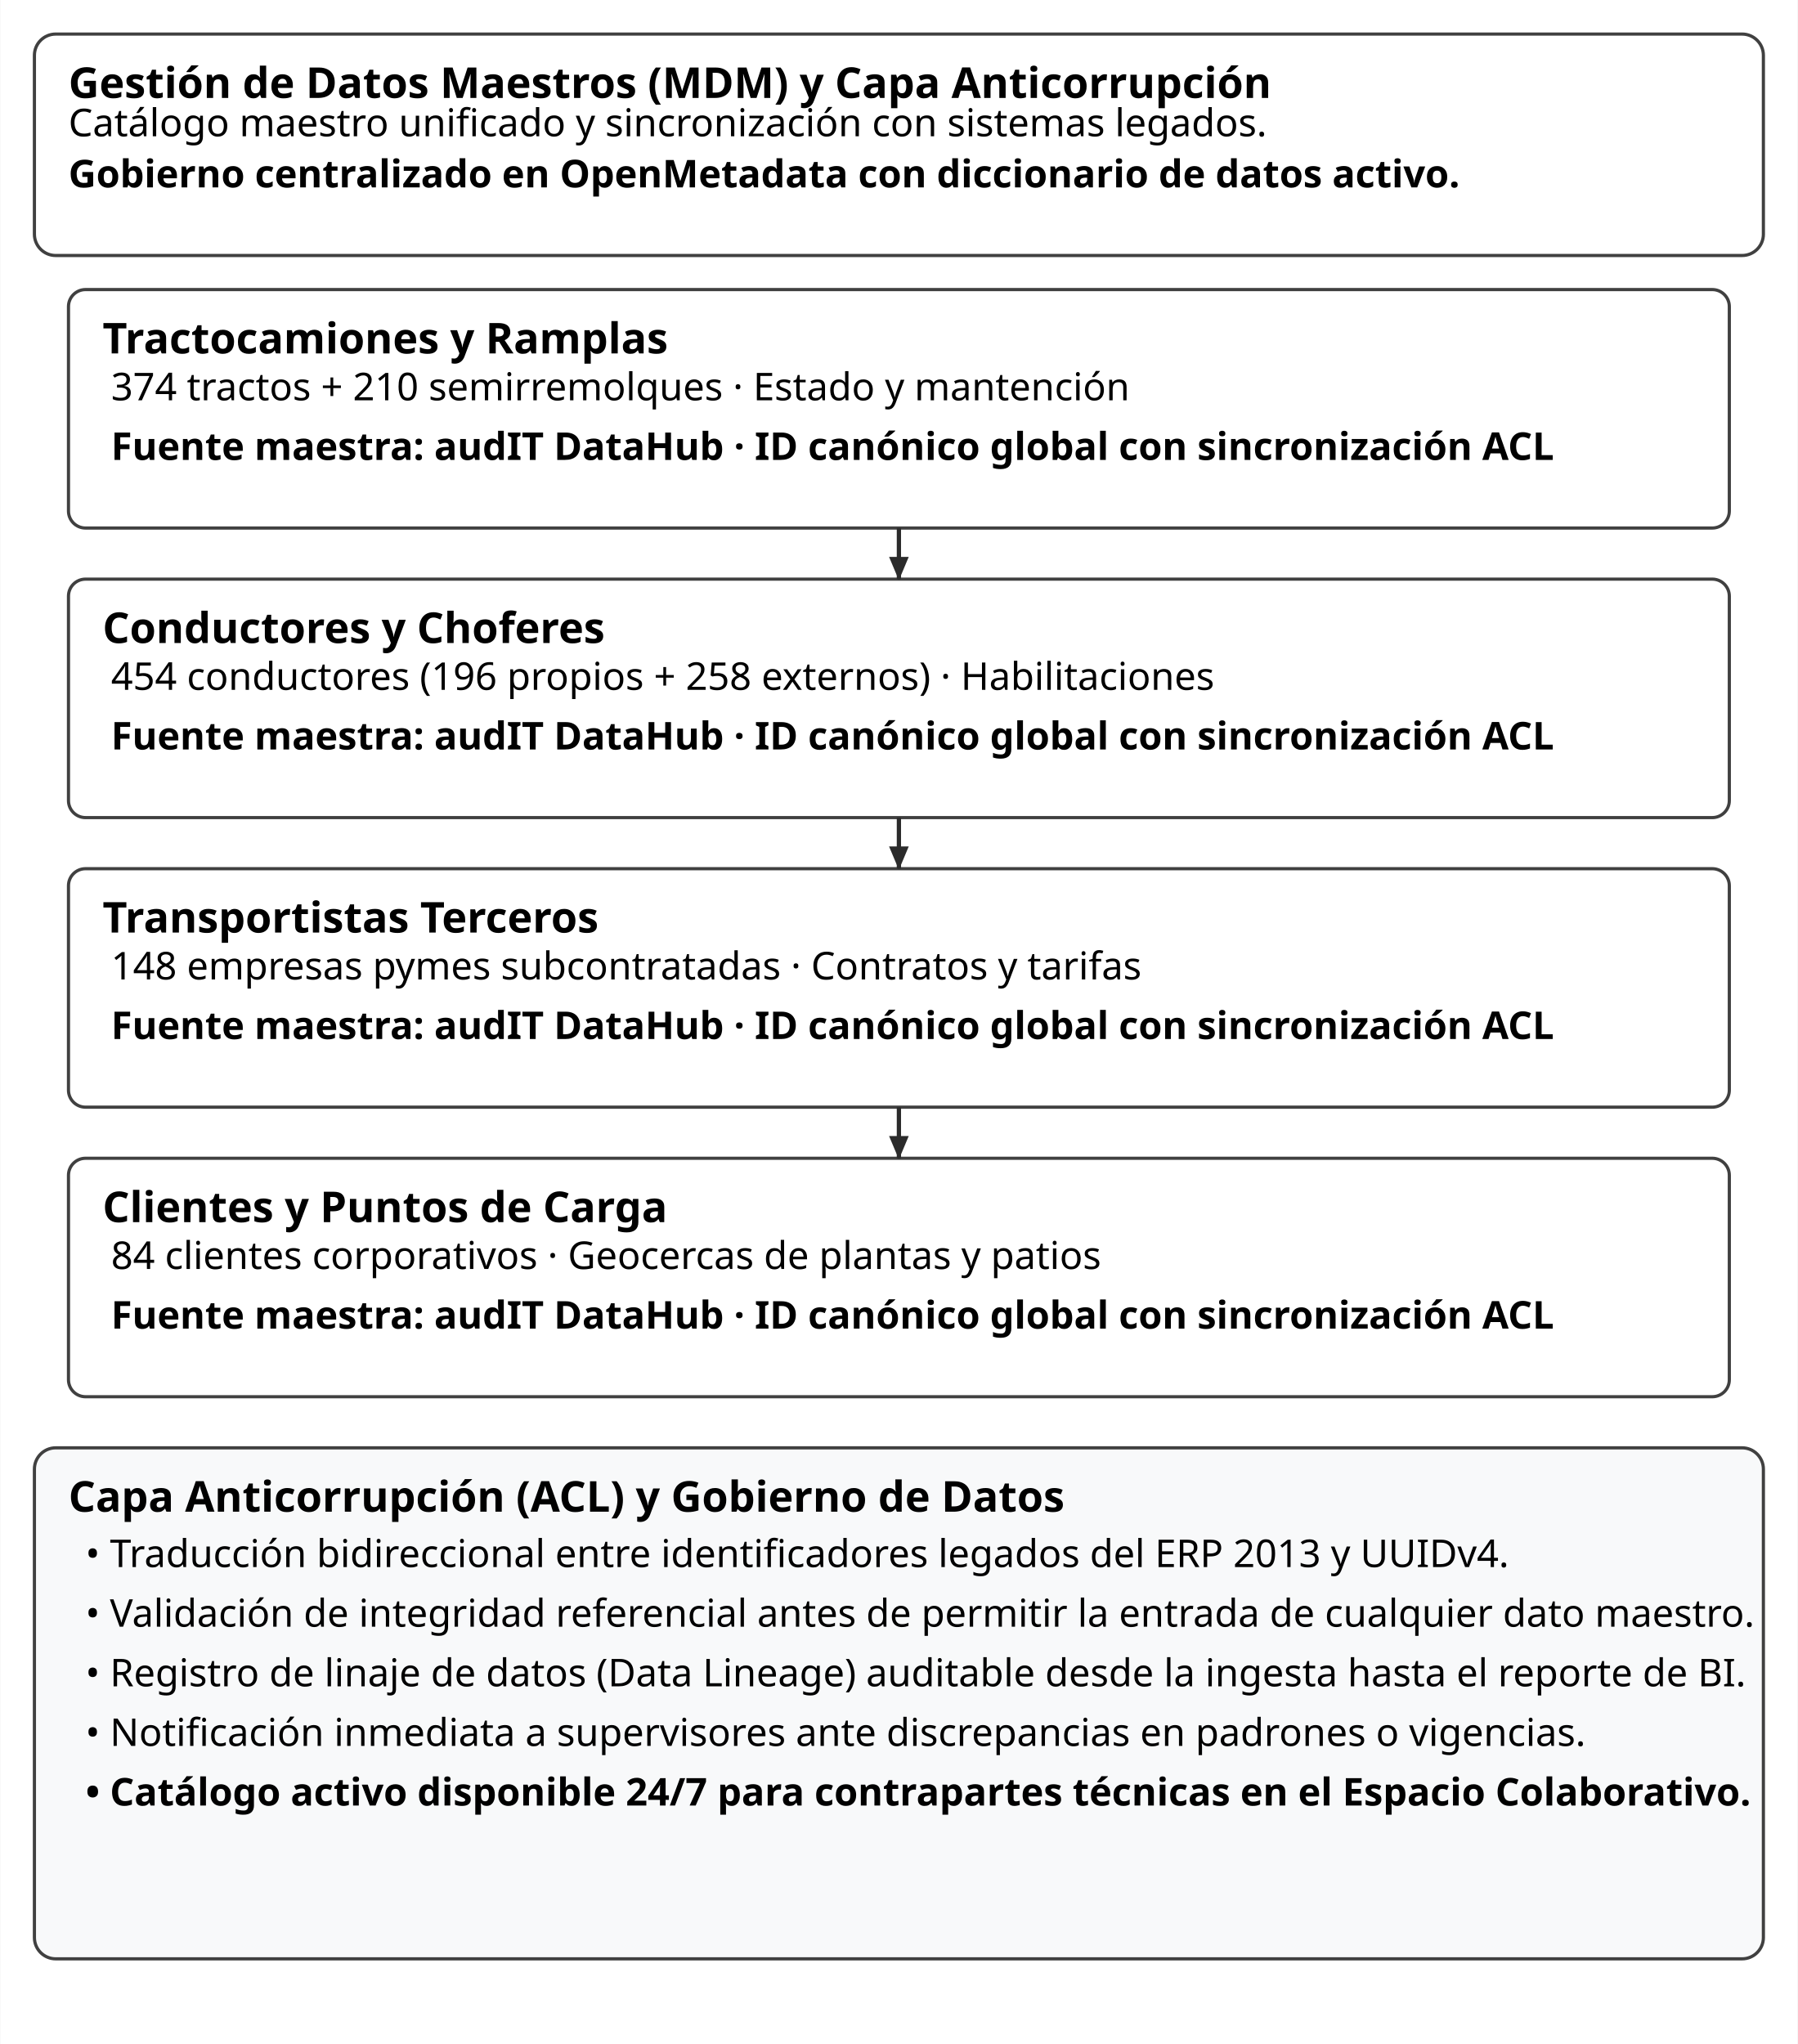
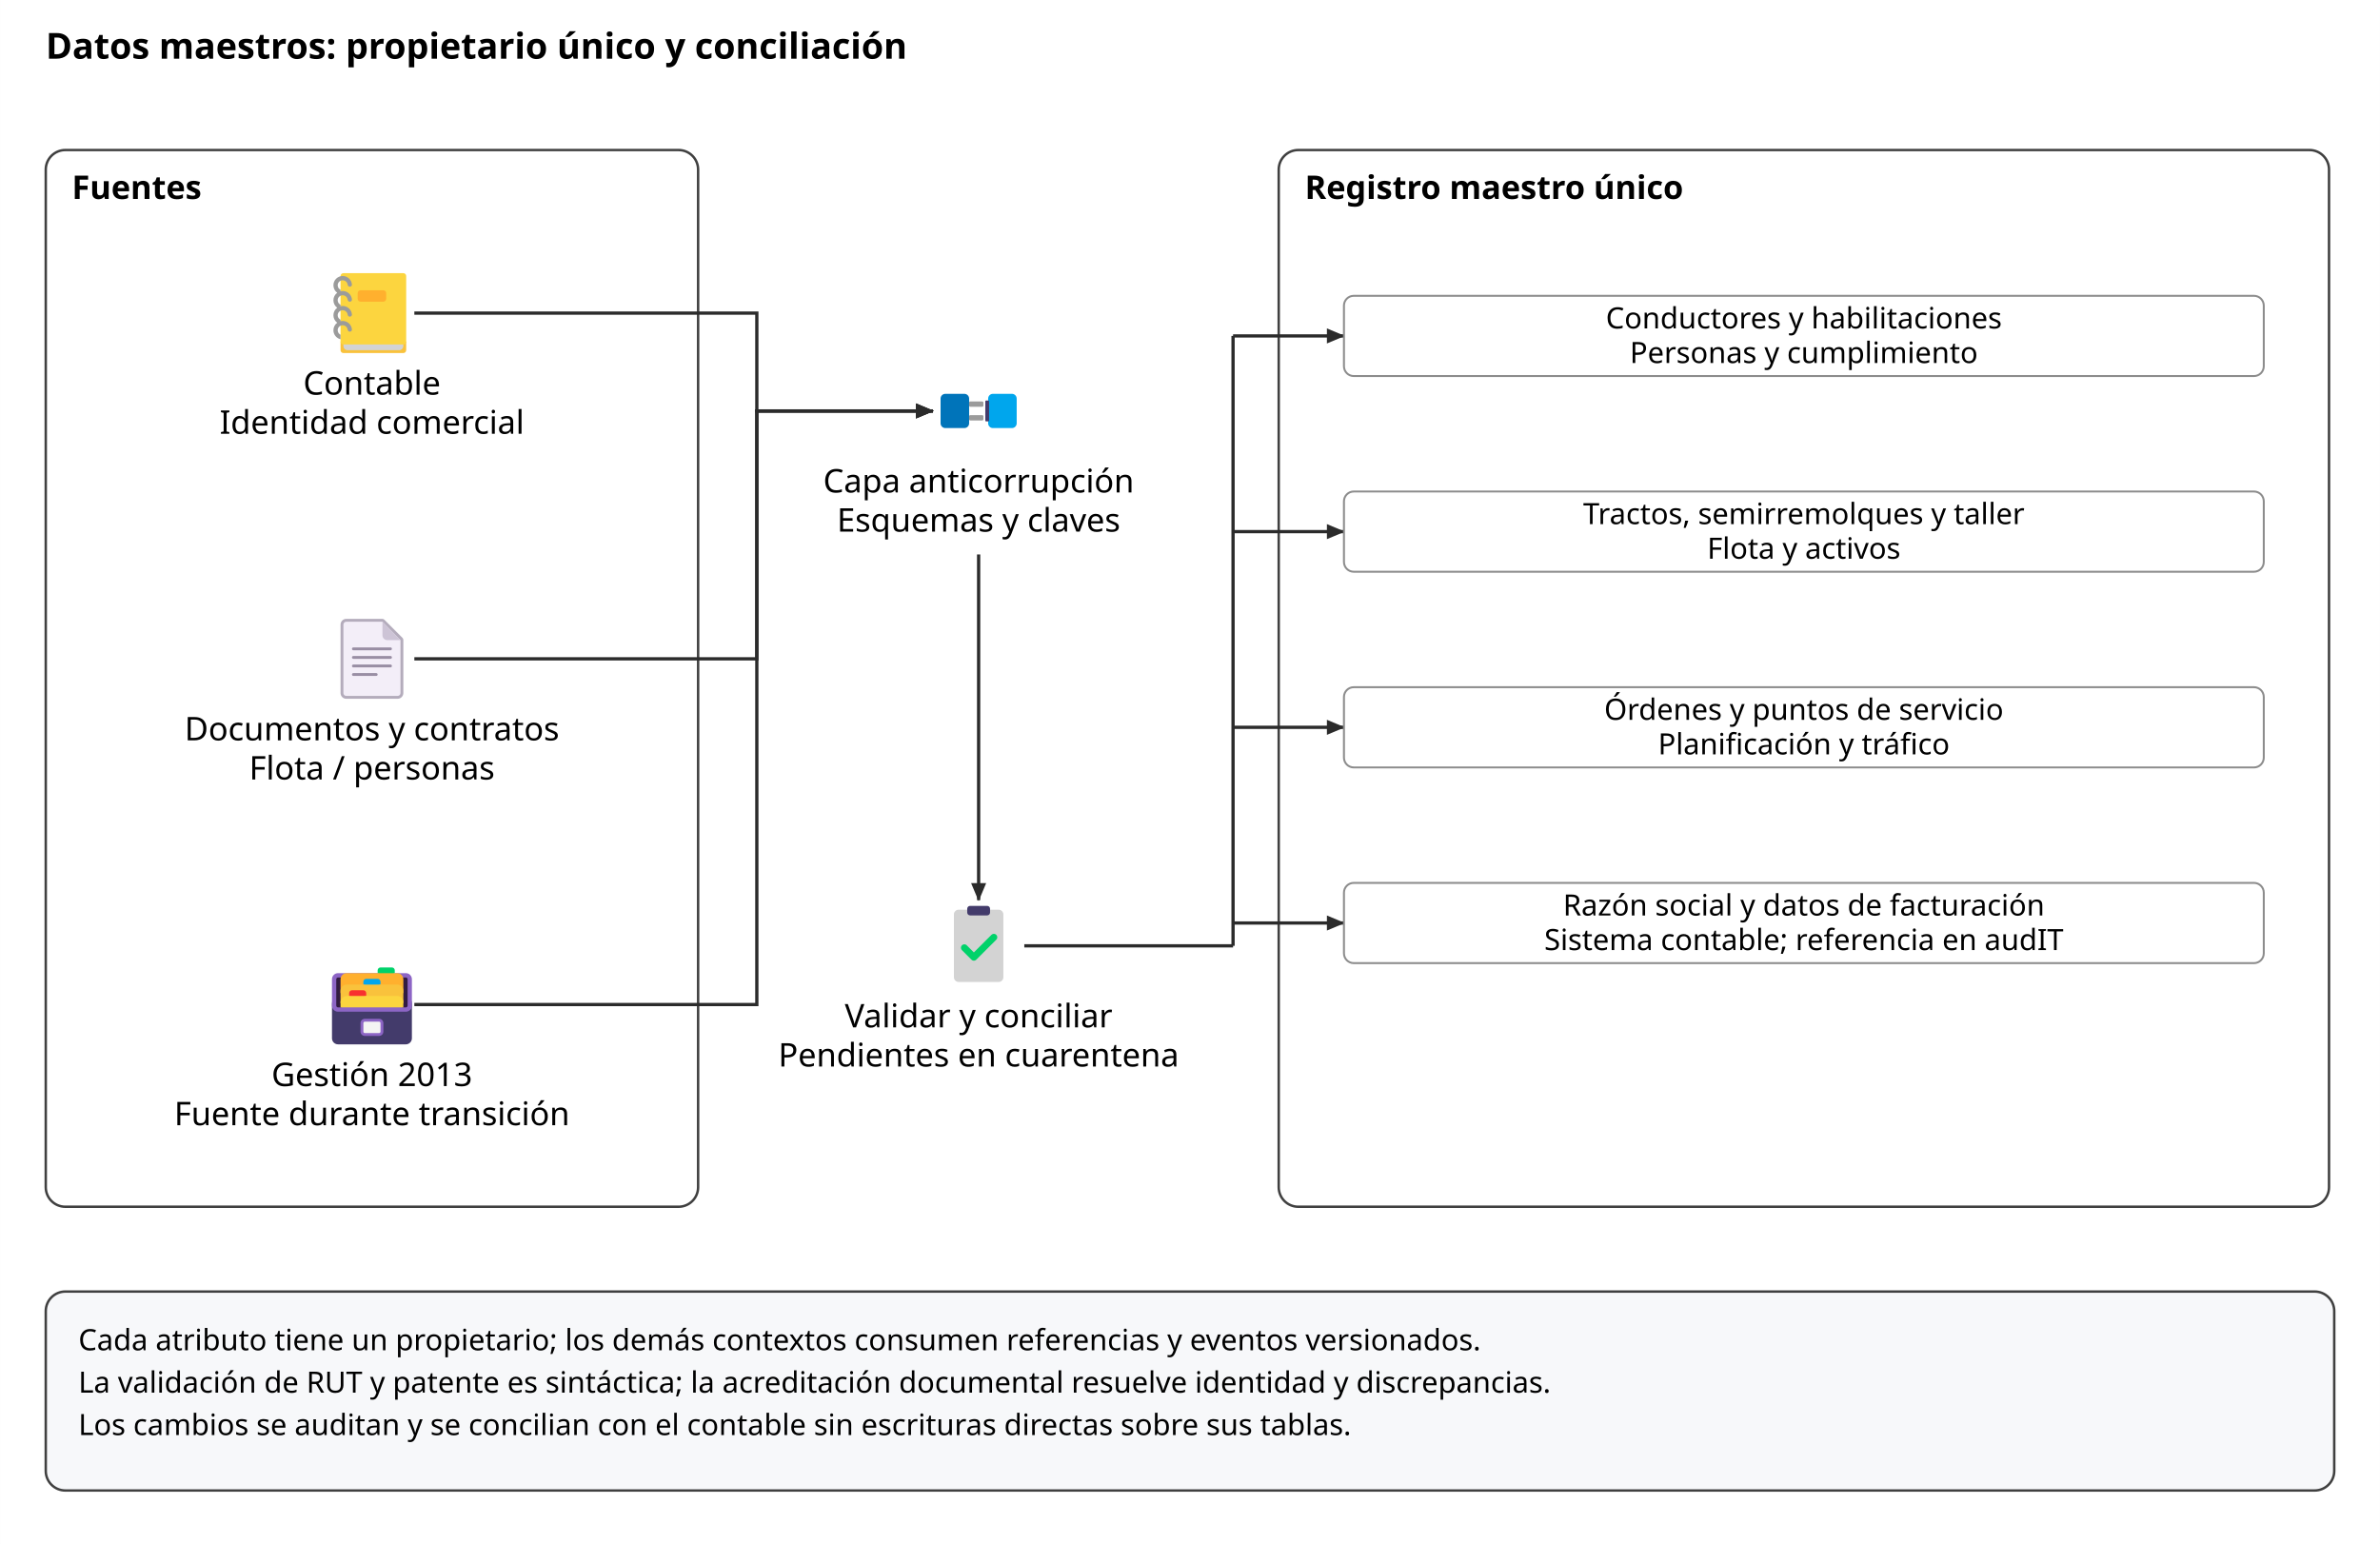
- <svg xmlns="http://www.w3.org/2000/svg" width="148.9mm" height="169.3mm" viewBox="0 0 422 480">
+ <svg xmlns="http://www.w3.org/2000/svg" width="257.4mm" height="167.0mm" viewBox="0 0 729.6 473.4">
  <defs>
    <marker id="fin-n" viewBox="0 0 10 10" refX="9.5" refY="5" markerWidth="5.5" markerHeight="5.5" markerUnits="userSpaceOnUse" orient="auto">
      <path d="M0,0.8 L10,5 L0,9.2 z" fill="#2B2B2B" />
    </marker>
    <marker id="ini-n" viewBox="0 0 10 10" refX="0.5" refY="5" markerWidth="5.5" markerHeight="5.5" markerUnits="userSpaceOnUse" orient="auto">
      <path d="M10,0.8 L0,5 L10,9.2 z" fill="#2B2B2B" />
    </marker>
    <marker id="fin-r" viewBox="0 0 10 10" refX="9.5" refY="5" markerWidth="5.5" markerHeight="5.5" markerUnits="userSpaceOnUse" orient="auto">
      <path d="M0,0.8 L10,5 L0,9.2 z" fill="#C0392B" />
    </marker>
    <marker id="ini-r" viewBox="0 0 10 10" refX="0.5" refY="5" markerWidth="5.5" markerHeight="5.5" markerUnits="userSpaceOnUse" orient="auto">
      <path d="M10,0.8 L0,5 L10,9.2 z" fill="#C0392B" />
    </marker>
+     <symbol id="ic-flu-contable" viewBox="0 0 32 32" fill="none">
+       <path d="M5 26H28V29C28 29.552 27.552 30 27 30H6C5.448 30 5 29.552 5 29V26Z" fill="#F9C23C" />
+       <path d="M6 26H27V27.5C27 28.328 26.328 29 25.5 29H7.5C6.672 29 6 28.328 6 27.5V26Z" fill="#D3D3D3" />
+       <path d="M5 3C5 2.448 5.448 2 6 2H27C27.552 2 28 2.448 28 3V26C28 26.552 27.552 27 27 27H6C5.448 27 5 26.552 5 26V3Z" fill="#FCD53F" />
+       <path d="M11 9C11 8.448 11.448 8 12 8H20C20.552 8 21 8.448 21 9V11C21 11.552 20.552 12 20 12H12C11.448 12 11 11.552 11 11V9Z" fill="#FFB02E" />
+       <path d="M7.482 6C7.361 5.152 6.632 4.5 5.75 4.5C4.784 4.5 4 5.284 4 6.25C4 6.948 4.409 7.551 5 7.832V8.337C5.241 8.28 5.492 8.25 5.75 8.25C7.461 8.25 8.863 9.572 8.991 11.25H9C9 11.348 8.981 11.446 8.943 11.537C8.905 11.628 8.85 11.711 8.78 11.78C8.711 11.85 8.628 11.905 8.537 11.943C8.446 11.981 8.348 12 8.25 12C8.152 12 8.054 11.981 7.963 11.943C7.872 11.905 7.789 11.85 7.72 11.78C7.65 11.711 7.595 11.628 7.557 11.537C7.519 11.446 7.5 11.348 7.5 11.25H7.482C7.361 10.402 6.632 9.75 5.75 9.75C4.784 9.75 4 10.534 4 11.5C4 12.198 4.409 12.801 5 13.082V13.587C5.241 13.53 5.492 13.5 5.75 13.5C7.461 13.5 8.863 14.822 8.991 16.5H9C9 16.599 8.981 16.696 8.943 16.787C8.905 16.878 8.85 16.961 8.78 17.03C8.711 17.1 8.628 17.155 8.537 17.193C8.446 17.231 8.348 17.25 8.25 17.25C8.152 17.25 8.054 17.231 7.963 17.193C7.872 17.155 7.789 17.1 7.72 17.03C7.65 16.961 7.595 16.878 7.557 16.787C7.519 16.696 7.5 16.599 7.5 16.5H7.482C7.361 15.652 6.632 15 5.75 15C4.784 15 4 15.784 4 16.75C4 17.448 4.409 18.051 5 18.332V18.837C5.241 18.78 5.492 18.75 5.75 18.75C7.461 18.75 8.863 20.072 8.991 21.75H9C9 21.849 8.981 21.946 8.943 22.037C8.905 22.128 8.85 22.211 8.78 22.28C8.711 22.35 8.628 22.405 8.537 22.443C8.446 22.481 8.348 22.5 8.25 22.5C8.152 22.5 8.054 22.481 7.963 22.443C7.872 22.405 7.789 22.35 7.72 22.28C7.65 22.211 7.595 22.128 7.557 22.037C7.519 21.946 7.5 21.849 7.5 21.75H7.482C7.361 20.902 6.632 20.25 5.75 20.25C4.784 20.25 4 21.034 4 22C4 22.698 4.409 23.301 5 23.582V25.163C3.567 24.825 2.5 23.537 2.5 22C2.5 20.922 3.025 19.966 3.833 19.375C3.025 18.784 2.5 17.828 2.5 16.75C2.5 15.672 3.025 14.716 3.833 14.125C3.025 13.534 2.5 12.578 2.5 11.5C2.5 10.422 3.025 9.466 3.833 8.875C3.025 8.284 2.5 7.328 2.5 6.25C2.5 4.455 3.955 3 5.75 3C7.461 3 8.863 4.322 8.991 6H9C9 6.098 8.981 6.196 8.943 6.287C8.905 6.378 8.85 6.461 8.78 6.53C8.711 6.6 8.628 6.655 8.537 6.693C8.446 6.731 8.348 6.75 8.25 6.75C8.152 6.75 8.054 6.731 7.963 6.693C7.872 6.655 7.789 6.6 7.72 6.53C7.65 6.461 7.595 6.378 7.557 6.287C7.519 6.196 7.5 6.098 7.5 6H7.482Z" fill="#9B9B9B" />
+     </symbol>
+     <symbol id="ic-flu-documento" viewBox="0 0 32 32" fill="none">
+       <path d="M20.343 2.293C20.156 2.105 19.901 2 19.636 2H7C5.895 2 5 2.895 5 4V28C5 29.105 5.895 30 7 30H25C26.105 30 27 29.105 27 28V9.364C27 9.099 26.895 8.844 26.707 8.657L20.343 2.293Z" fill="#B4ACBC" />
+       <path d="M19.682 3L7 3C6.448 3 6 3.448 6 4V28C6 28.552 6.448 29 7 29L25 29C25.552 29 26 28.552 26 28V9.453L19.682 3Z" fill="#F3EEF8" />
+       <path d="M9.5 12H22.5C22.776 12 23 12.224 23 12.5C23 12.776 22.776 13 22.5 13H9.5C9.224 13 9 12.776 9 12.5C9 12.224 9.224 12 9.5 12ZM9.5 15C9.224 15 9 15.224 9 15.5C9 15.776 9.224 16 9.5 16H22.5C22.776 16 23 15.776 23 15.5C23 15.224 22.776 15 22.5 15H9.5ZM9 18.5C9 18.224 9.224 18 9.5 18H22.5C22.776 18 23 18.224 23 18.5C23 18.776 22.776 19 22.5 19H9.5C9.224 19 9 18.776 9 18.5ZM9.5 21C9.224 21 9 21.224 9 21.5C9 21.776 9.224 22 9.5 22H17.5C17.776 22 18 21.776 18 21.5C18 21.224 17.776 21 17.5 21H9.5Z" fill="#998EA4" />
+       <path d="M26 9.453H21.389C20.446 9.453 19.682 8.689 19.682 7.746V3L26 9.453Z" fill="#CDC4D6" />
+     </symbol>
+     <symbol id="ic-flu-gestion2013" viewBox="0 0 32 32" fill="none">
+       <path d="M27.877 29.949H4.123C2.95 29.949 2 28.999 2 27.826L2 15.779C2 13.692 3.692 12 5.779 12H26.221C28.308 12 30 13.692 30 15.779L30 27.826C30 28.999 29.049 29.949 27.877 29.949Z" fill="#433B6B" />
+       <path d="M4.123 5H27.877C29.049 5 30 5.95 30 7.123V16.393C30 17.566 29.05 18.516 27.877 18.516H4.123C2.95 18.516 2 17.566 2 16.393V7.123C2 5.95 2.95 5 4.123 5Z" fill="#8D65C5" />
+       <path d="M13.499 21H18.5C19.328 21 20 21.673 20 22.5V25.5C20 26.327 19.327 27 18.5 27H13.499C12.673 27 12 26.327 12 25.5V22.5C12 21.673 12.673 21 13.499 21Z" fill="#8D65C5" />
+       <path d="M27.877 6.518C28.221 6.518 28.502 6.799 28.502 7.143V16.376C28.502 16.72 28.221 17 27.877 17H27L16 15.5L5 17H4.123C3.779 17 3.498 16.72 3.498 16.376V7.143C3.498 6.799 3.779 6.518 4.123 6.518H27.877Z" fill="#321B41" />
+       <path d="M18.5 26H13.5C13.224 26 13 25.776 13 25.5V22.5C13 22.224 13.224 22 13.5 22H18.5C18.776 22 19 22.224 19 22.5V25.5C19 25.776 18.776 26 18.5 26Z" fill="#F4F4F4" />
+       <path d="M22.998 3H19.002C18.448 3 18 3.454 18 4.014V5L21 6L24 5V4.014C24 3.454 23.552 3 22.998 3Z" fill="#00D26A" />
+       <path d="M27 12V7.178C27 5.975 26.049 5 24.875 5H7.125C5.951 5 5 5.975 5 7.178V11.984L27 12Z" fill="#FFB02E" />
+       <path d="M17.998 7H14.002C13.448 7 13 7.454 13 8.014V9L16 10L19 9V8.014C19 7.454 18.552 7 17.998 7Z" fill="#00A6ED" />
+       <path d="M27 15.5V11.182C27 9.977 26.049 9 24.875 9H7.125C5.951 9 5 9.977 5 11.182V15.484L27 15.5Z" fill="#F9C23C" />
+       <path d="M12.998 11H9.002C8.449 11 8 11.454 8 12.014V13L11 14L14 13V12.014C14 11.454 13.551 11 12.998 11Z" fill="#F8312F" />
+       <path d="M27 17V15.123C27 13.95 26.072 13 24.9 13H7.24C5.999 13 4.993 14.006 4.993 15.247L5 17H27Z" fill="#FCD53F" />
+     </symbol>
+     <symbol id="ic-pr-adaptador" viewBox="0 0 48 48">
+       <rect x="4" y="15" width="15" height="18" rx="2.5" fill="#0074BA" />
+       <rect x="19" y="19" width="7.5" height="2.8" rx="0.6" fill="#9B9B9B" />
+       <rect x="19" y="26.2" width="7.5" height="2.8" rx="0.6" fill="#9B9B9B" />
+       <rect x="29" y="15" width="15" height="18" rx="2.5" fill="#00A6ED" />
+       <rect x="27.5" y="18.5" width="2" height="11" rx="0.5" fill="#433B6B" />
+     </symbol>
+     <symbol id="ic-pr-reconciliador" viewBox="0 0 48 48">
+       <rect x="11" y="5" width="26" height="38" rx="2.5" fill="#D3D3D3" />
+       <rect x="18" y="3" width="12" height="5" rx="1.5" fill="#433B6B" />
+       <path d="M16.5 25 L21.5 30 L32 19.5" fill="none" stroke="#00D26A" stroke-width="3.6" stroke-linecap="round" stroke-linejoin="round" />
+     </symbol>
  </defs>
-   <rect x="0" y="0" width="422" height="480" fill="#FFFFFF" />
+   <rect x="0" y="0" width="729.6" height="473.4" fill="#FFFFFF" />
  <g id="grupos">
-     <rect x="8.00" y="8.00" width="406.00" height="52.00" rx="5" fill="#FFFFFF" stroke="#404040" stroke-width="0.75" />
-     <rect x="16.00" y="68.00" width="390.00" height="56.00" rx="4" fill="#FFFFFF" stroke="#404040" stroke-width="0.75" />
-     <rect x="16.00" y="136.00" width="390.00" height="56.00" rx="4" fill="#FFFFFF" stroke="#404040" stroke-width="0.75" />
-     <rect x="16.00" y="204.00" width="390.00" height="56.00" rx="4" fill="#FFFFFF" stroke="#404040" stroke-width="0.75" />
-     <rect x="16.00" y="272.00" width="390.00" height="56.00" rx="4" fill="#FFFFFF" stroke="#404040" stroke-width="0.75" />
-     <rect x="8.00" y="340.00" width="406.00" height="120.00" rx="5" fill="#F8F9FA" stroke="#404040" stroke-width="0.75" />
+     <rect x="14.00" y="46.00" width="200.00" height="324.00" rx="6" fill="#FFFFFF" stroke="#404040" stroke-width="0.75" />
+     <rect x="392.00" y="46.00" width="322.00" height="324.00" rx="6" fill="#FFFFFF" stroke="#404040" stroke-width="0.75" />
+     <rect x="14.00" y="396.00" width="701.60" height="61.00" rx="6" fill="#F7F8FA" stroke="#404040" stroke-width="0.75" />
  </g>
  <g id="flechas">
-     <path d="M211.00,124.00 L211.00,136.00" fill="none" stroke="#2B2B2B" stroke-width="1.0" stroke-linejoin="miter" marker-end="url(#fin-n)" />
-     <path d="M211.00,192.00 L211.00,204.00" fill="none" stroke="#2B2B2B" stroke-width="1.0" stroke-linejoin="miter" marker-end="url(#fin-n)" />
-     <path d="M211.00,260.00 L211.00,272.00" fill="none" stroke="#2B2B2B" stroke-width="1.0" stroke-linejoin="miter" marker-end="url(#fin-n)" />
+     <path d="M127.00,96.00 L232.00,96.00 L232.00,126.00 L286.00,126.00" fill="none" stroke="#2B2B2B" stroke-width="1.0" stroke-linejoin="miter" marker-end="url(#fin-n)" />
+     <path d="M127.00,202.00 L232.00,202.00 L232.00,126.00 L286.00,126.00" fill="none" stroke="#2B2B2B" stroke-width="1.0" stroke-linejoin="miter" marker-end="url(#fin-n)" />
+     <path d="M127.00,308.00 L232.00,308.00 L232.00,126.00 L286.00,126.00" fill="none" stroke="#2B2B2B" stroke-width="1.0" stroke-linejoin="miter" marker-end="url(#fin-n)" />
+     <path d="M300.00,170.00 L300.00,276.00" fill="none" stroke="#2B2B2B" stroke-width="1.0" stroke-linejoin="miter" marker-end="url(#fin-n)" />
+     <path d="M314.00,290.00 L378.00,290.00" fill="none" stroke="#2B2B2B" stroke-width="1.0" stroke-linejoin="miter" />
+     <path d="M378.00,103.00 L378.00,290.00" fill="none" stroke="#2B2B2B" stroke-width="1.0" stroke-linejoin="miter" />
+     <path d="M378.00,103.00 L412.00,103.00" fill="none" stroke="#2B2B2B" stroke-width="1.0" stroke-linejoin="miter" marker-end="url(#fin-n)" />
+     <path d="M378.00,163.00 L412.00,163.00" fill="none" stroke="#2B2B2B" stroke-width="1.0" stroke-linejoin="miter" marker-end="url(#fin-n)" />
+     <path d="M378.00,223.00 L412.00,223.00" fill="none" stroke="#2B2B2B" stroke-width="1.0" stroke-linejoin="miter" marker-end="url(#fin-n)" />
+     <path d="M378.00,283.00 L412.00,283.00" fill="none" stroke="#2B2B2B" stroke-width="1.0" stroke-linejoin="miter" marker-end="url(#fin-n)" />
  </g>
  <g id="iconos">
- </g>
+     <use href="#ic-flu-contable" x="100.00" y="82.00" width="28.00" height="28.00" />
+     <use href="#ic-flu-documento" x="100.00" y="188.00" width="28.00" height="28.00" />
+     <use href="#ic-flu-gestion2013" x="100.00" y="294.00" width="28.00" height="28.00" />
+     <use href="#ic-pr-adaptador" x="286.00" y="112.00" width="28.00" height="28.00" />
+     <use href="#ic-pr-reconciliador" x="286.00" y="276.00" width="28.00" height="28.00" />
+     <rect x="412.00" y="90.70" width="282.00" height="24.60" rx="3" fill="#FFFFFF" stroke="#8C8C8C" stroke-width="0.6" />
+     <text x="553.00" y="100.70" font-size="9" font-family="IBM Plex Sans" text-anchor="middle" fill="#000000">Conductores y habilitaciones</text>
+     <text x="553.00" y="111.30" font-size="9" font-family="IBM Plex Sans" text-anchor="middle" fill="#000000">Personas y cumplimiento</text>
+     <rect x="412.00" y="150.70" width="282.00" height="24.60" rx="3" fill="#FFFFFF" stroke="#8C8C8C" stroke-width="0.6" />
+     <text x="553.00" y="160.70" font-size="9" font-family="IBM Plex Sans" text-anchor="middle" fill="#000000">Tractos, semirremolques y taller</text>
+     <text x="553.00" y="171.30" font-size="9" font-family="IBM Plex Sans" text-anchor="middle" fill="#000000">Flota y activos</text>
+     <rect x="412.00" y="210.70" width="282.00" height="24.60" rx="3" fill="#FFFFFF" stroke="#8C8C8C" stroke-width="0.6" />
+     <text x="553.00" y="220.70" font-size="9" font-family="IBM Plex Sans" text-anchor="middle" fill="#000000">Órdenes y puntos de servicio</text>
+     <text x="553.00" y="231.30" font-size="9" font-family="IBM Plex Sans" text-anchor="middle" fill="#000000">Planificación y tráfico</text>
+     <rect x="412.00" y="270.70" width="282.00" height="24.60" rx="3" fill="#FFFFFF" stroke="#8C8C8C" stroke-width="0.6" />
+     <text x="553.00" y="280.70" font-size="9" font-family="IBM Plex Sans" text-anchor="middle" fill="#000000">Razón social y datos de facturación</text>
+     <text x="553.00" y="291.30" font-size="9" font-family="IBM Plex Sans" text-anchor="middle" fill="#000000">Sistema contable; referencia en audIT</text>
+   </g>
  <g id="textos">
-     <text x="16.00" y="23.00" font-size="10" font-family="IBM Plex Sans" font-weight="600" text-anchor="start" fill="#000000">Gestión de Datos Maestros (MDM) y Capa Anticorrupción</text>
-     <text x="16.00" y="32.00" font-size="9" font-family="IBM Plex Sans" text-anchor="start" fill="#000000">Catálogo maestro unificado y sincronización con sistemas legados.</text>
-     <text x="16.00" y="44.00" font-size="9" font-family="IBM Plex Sans" font-weight="600" text-anchor="start" fill="#000000">Gobierno centralizado en OpenMetadata con diccionario de datos activo.</text>
-     <text x="24.00" y="83.00" font-size="10" font-family="IBM Plex Sans" font-weight="600" text-anchor="start" fill="#000000">Tractocamiones y Ramplas</text>
-     <text x="26.00" y="94.00" font-size="9" font-family="IBM Plex Sans" text-anchor="start" fill="#000000">374 tractos + 210 semirremolques · Estado y mantención</text>
-     <text x="26.00" y="108.00" font-size="9" font-family="IBM Plex Sans" font-weight="600" text-anchor="start" fill="#000000">Fuente maestra: audIT DataHub · ID canónico global con sincronización ACL</text>
-     <text x="24.00" y="151.00" font-size="10" font-family="IBM Plex Sans" font-weight="600" text-anchor="start" fill="#000000">Conductores y Choferes</text>
-     <text x="26.00" y="162.00" font-size="9" font-family="IBM Plex Sans" text-anchor="start" fill="#000000">454 conductores (196 propios + 258 externos) · Habilitaciones</text>
-     <text x="26.00" y="176.00" font-size="9" font-family="IBM Plex Sans" font-weight="600" text-anchor="start" fill="#000000">Fuente maestra: audIT DataHub · ID canónico global con sincronización ACL</text>
-     <text x="24.00" y="219.00" font-size="10" font-family="IBM Plex Sans" font-weight="600" text-anchor="start" fill="#000000">Transportistas Terceros</text>
-     <text x="26.00" y="230.00" font-size="9" font-family="IBM Plex Sans" text-anchor="start" fill="#000000">148 empresas pymes subcontratadas · Contratos y tarifas</text>
-     <text x="26.00" y="244.00" font-size="9" font-family="IBM Plex Sans" font-weight="600" text-anchor="start" fill="#000000">Fuente maestra: audIT DataHub · ID canónico global con sincronización ACL</text>
-     <text x="24.00" y="287.00" font-size="10" font-family="IBM Plex Sans" font-weight="600" text-anchor="start" fill="#000000">Clientes y Puntos de Carga</text>
-     <text x="26.00" y="298.00" font-size="9" font-family="IBM Plex Sans" text-anchor="start" fill="#000000">84 clientes corporativos · Geocercas de plantas y patios</text>
-     <text x="26.00" y="312.00" font-size="9" font-family="IBM Plex Sans" font-weight="600" text-anchor="start" fill="#000000">Fuente maestra: audIT DataHub · ID canónico global con sincronización ACL</text>
-     <text x="16.00" y="355.00" font-size="10" font-family="IBM Plex Sans" font-weight="600" text-anchor="start" fill="#000000">Capa Anticorrupción (ACL) y Gobierno de Datos</text>
-     <text x="20.00" y="368.00" font-size="9" font-family="IBM Plex Sans" text-anchor="start" fill="#000000">• Traducción bidireccional entre identificadores legados del ERP 2013 y UUIDv4.</text>
-     <text x="20.00" y="382.00" font-size="9" font-family="IBM Plex Sans" text-anchor="start" fill="#000000">• Validación de integridad referencial antes de permitir la entrada de cualquier dato maestro.</text>
-     <text x="20.00" y="396.00" font-size="9" font-family="IBM Plex Sans" text-anchor="start" fill="#000000">• Registro de linaje de datos (Data Lineage) auditable desde la ingesta hasta el reporte de BI.</text>
-     <text x="20.00" y="410.00" font-size="9" font-family="IBM Plex Sans" text-anchor="start" fill="#000000">• Notificación inmediata a supervisores ante discrepancias en padrones o vigencias.</text>
-     <text x="20.00" y="424.00" font-size="9" font-family="IBM Plex Sans" font-weight="600" text-anchor="start" fill="#000000">• Catálogo activo disponible 24/7 para contrapartes técnicas en el Espacio Colaborativo.</text>
+     <text x="14.00" y="18.00" font-size="11" font-family="IBM Plex Sans" font-weight="600" text-anchor="start" fill="#000000">Datos maestros: propietario único y conciliación</text>
+     <text x="22.00" y="61.00" font-size="10" font-family="IBM Plex Sans" font-weight="600" text-anchor="start" fill="#000000">Fuentes</text>
+     <text x="114.00" y="121.00" font-size="10" font-family="IBM Plex Sans" text-anchor="middle" fill="#000000">Contable</text>
+     <text x="114.00" y="133.00" font-size="10" font-family="IBM Plex Sans" text-anchor="middle" fill="#000000">Identidad comercial</text>
+     <text x="114.00" y="227.00" font-size="10" font-family="IBM Plex Sans" text-anchor="middle" fill="#000000">Documentos y contratos</text>
+     <text x="114.00" y="239.00" font-size="10" font-family="IBM Plex Sans" text-anchor="middle" fill="#000000">Flota / personas</text>
+     <text x="114.00" y="333.00" font-size="10" font-family="IBM Plex Sans" text-anchor="middle" fill="#000000">Gestión 2013</text>
+     <text x="114.00" y="345.00" font-size="10" font-family="IBM Plex Sans" text-anchor="middle" fill="#000000">Fuente durante transición</text>
+     <text x="300.00" y="151.00" font-size="10" font-family="IBM Plex Sans" text-anchor="middle" fill="#000000">Capa anticorrupción</text>
+     <text x="300.00" y="163.00" font-size="10" font-family="IBM Plex Sans" text-anchor="middle" fill="#000000">Esquemas y claves</text>
+     <text x="300.00" y="315.00" font-size="10" font-family="IBM Plex Sans" text-anchor="middle" fill="#000000">Validar y conciliar</text>
+     <text x="300.00" y="327.00" font-size="10" font-family="IBM Plex Sans" text-anchor="middle" fill="#000000">Pendientes en cuarentena</text>
+     <text x="400.00" y="61.00" font-size="10" font-family="IBM Plex Sans" font-weight="600" text-anchor="start" fill="#000000">Registro maestro único</text>
+     <text x="24.00" y="414.00" font-size="9" font-family="IBM Plex Sans" text-anchor="start" fill="#000000">Cada atributo tiene un propietario; los demás contextos consumen referencias y eventos versionados.</text>
+     <text x="24.00" y="427.00" font-size="9" font-family="IBM Plex Sans" text-anchor="start" fill="#000000">La validación de RUT y patente es sintáctica; la acreditación documental resuelve identidad y discrepancias.</text>
+     <text x="24.00" y="440.00" font-size="9" font-family="IBM Plex Sans" text-anchor="start" fill="#000000">Los cambios se auditan y se concilian con el contable sin escrituras directas sobre sus tablas.</text>
  </g>
</svg>
